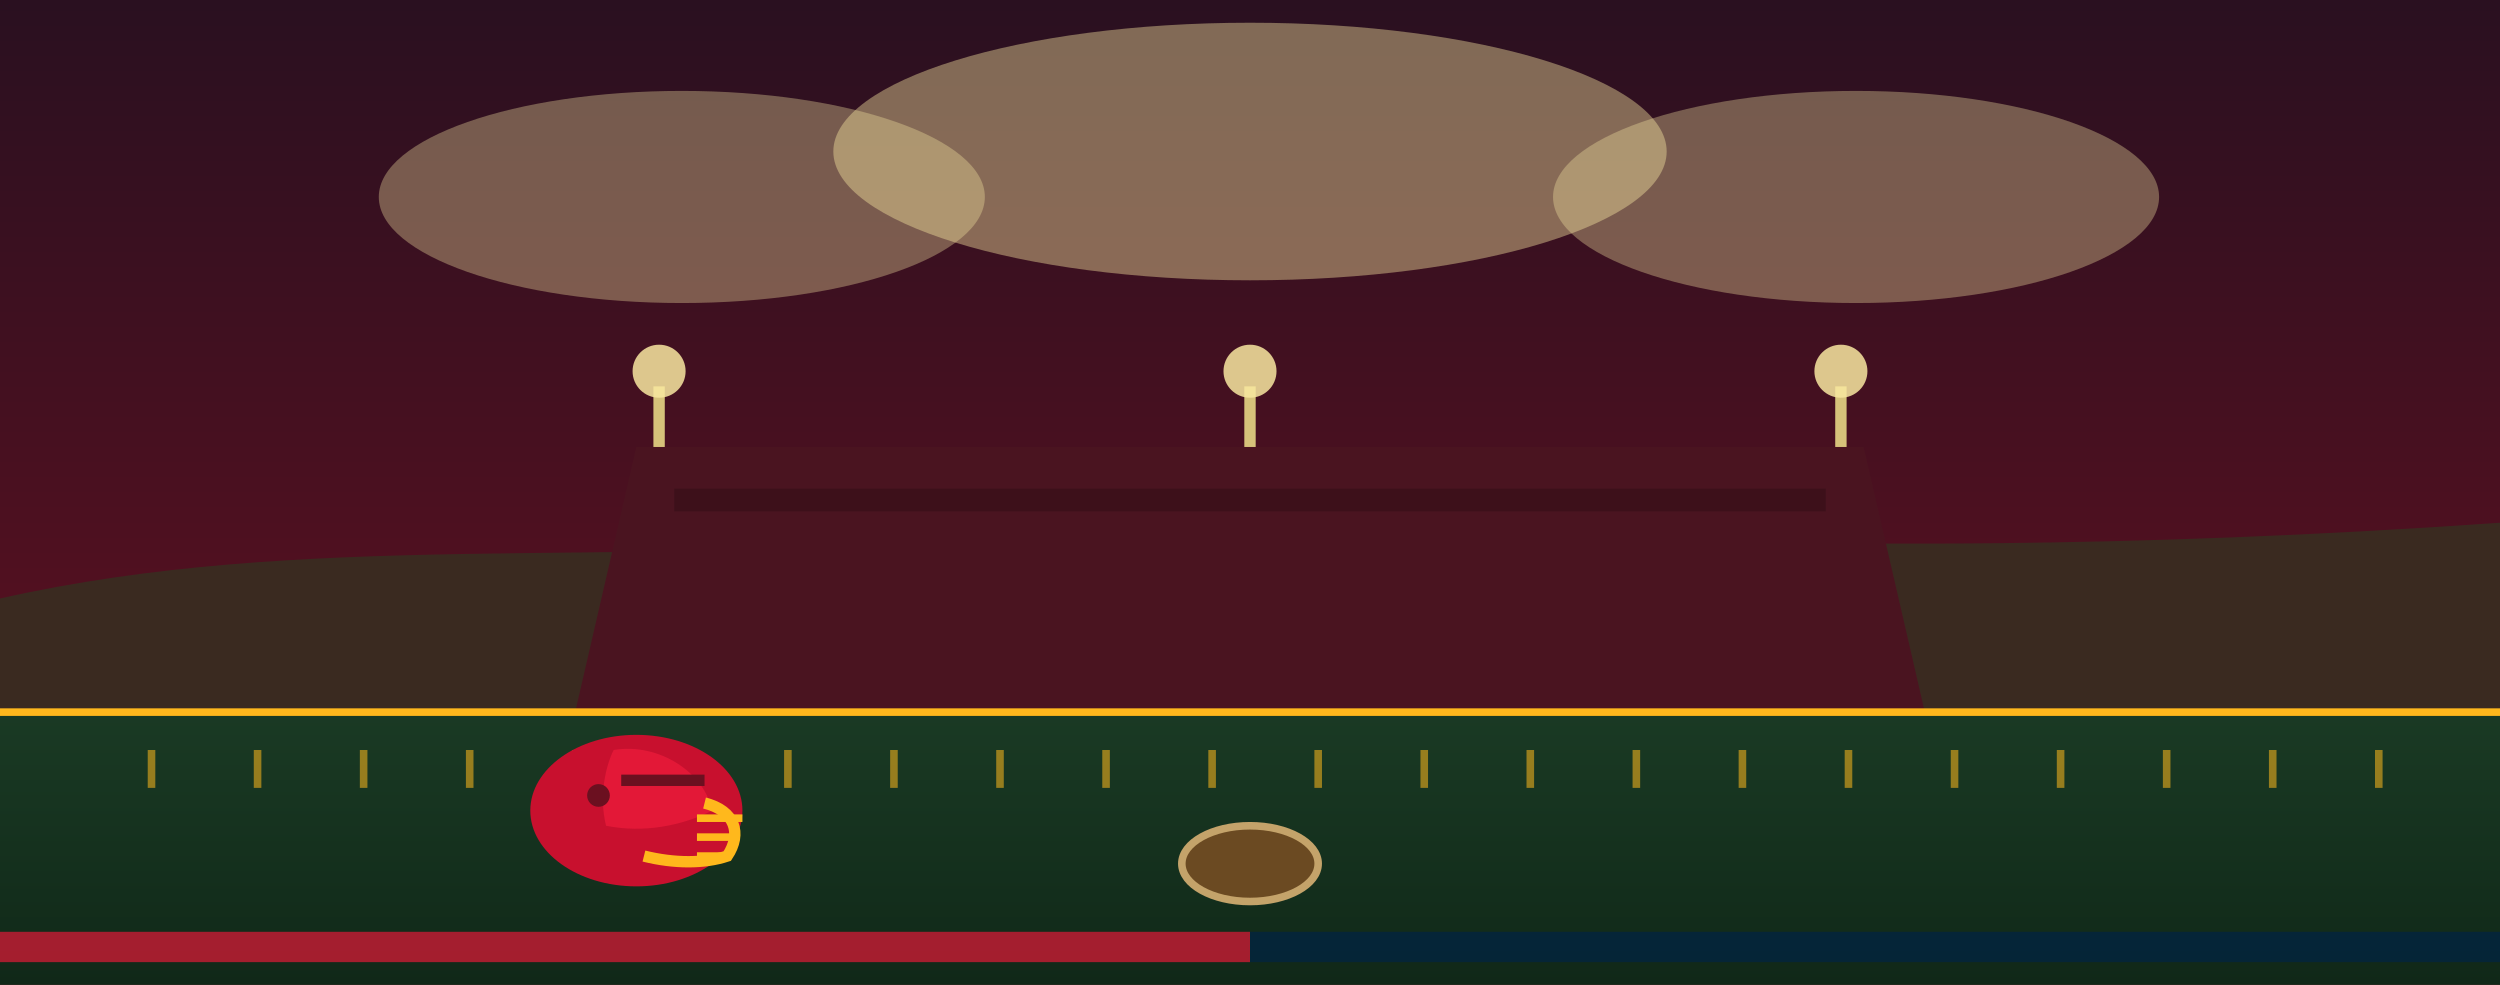
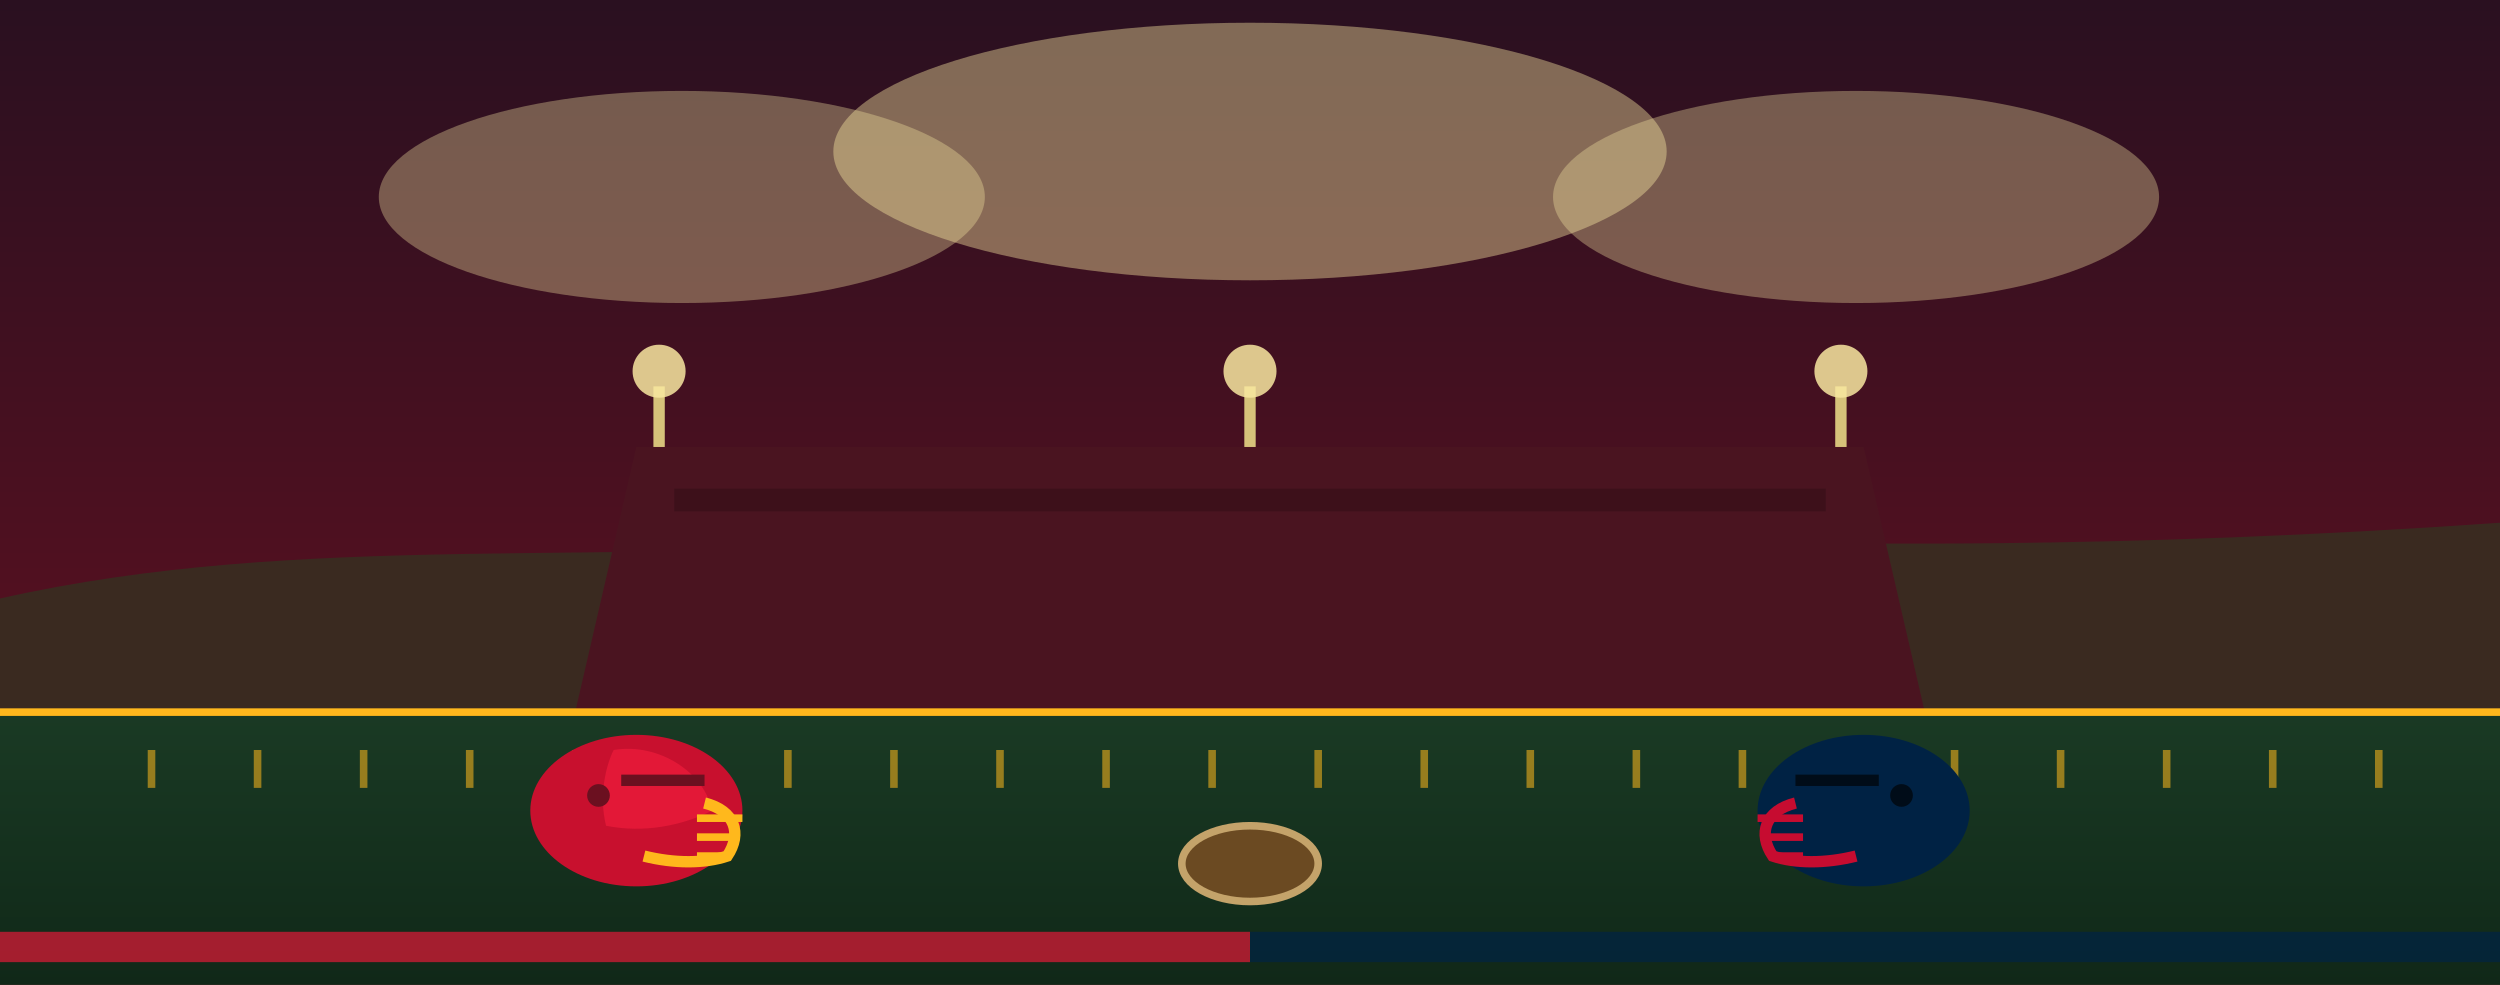
<svg xmlns="http://www.w3.org/2000/svg" viewBox="0 0 660 260" width="660" height="260" class="nrt-event-illustration" role="img">
  <defs>
    <linearGradient id="reviewhomene-sky" x1="0" y1="0" x2="0" y2="1">
      <stop offset="0%" stop-color="#2A1020" />
      <stop offset="100%" stop-color="#6B1020" />
    </linearGradient>
    <linearGradient id="reviewhomene-field" x1="0" y1="0" x2="0" y2="1">
      <stop offset="0%" stop-color="#1A3A24" />
      <stop offset="100%" stop-color="#102818" />
    </linearGradient>
  </defs>
  <rect width="660" height="260" fill="url(#reviewhomene-sky)" />
  <path d="M0 158 C80 140 160 150 260 142 C360 134 460 152 660 138 V190 H0Z" fill="#3A2A20" />
  <ellipse cx="180" cy="52" rx="80" ry="28" fill="#F6E7A2" opacity=".35" />
  <ellipse cx="330" cy="40" rx="110" ry="34" fill="#F8E7A0" opacity=".42" />
  <ellipse cx="490" cy="52" rx="80" ry="28" fill="#F6E7A2" opacity=".35" />
  <path d="M150,196 L168,118 H492 L510,196 Z" fill="#4A1420" />
  <path d="M178,132 H482" stroke="#000" opacity=".18" stroke-width="6" />
  <path d="M174,118 v-16" stroke="#D6C27A" stroke-width="3" />
  <circle cx="174" cy="98" r="7" fill="#F8E7A0" opacity=".85" />
  <path d="M330,118 v-16" stroke="#D6C27A" stroke-width="3" />
  <circle cx="330" cy="98" r="7" fill="#F8E7A0" opacity=".85" />
  <path d="M486,118 v-16" stroke="#D6C27A" stroke-width="3" />
  <circle cx="486" cy="98" r="7" fill="#F8E7A0" opacity=".85" />
  <rect x="0" y="188" width="660" height="72" fill="url(#reviewhomene-field)" />
  <path d="M0 188h660" stroke="#FFB81C" stroke-width="2" />
  <path d="M40 198v10" stroke="#FFB81C" stroke-width="2" opacity=".55" />
  <path d="M68 198v10" stroke="#FFB81C" stroke-width="2" opacity=".55" />
  <path d="M96 198v10" stroke="#FFB81C" stroke-width="2" opacity=".55" />
  <path d="M124 198v10" stroke="#FFB81C" stroke-width="2" opacity=".55" />
  <path d="M152 198v10" stroke="#FFB81C" stroke-width="2" opacity=".55" />
  <path d="M180 198v10" stroke="#FFB81C" stroke-width="2" opacity=".55" />
  <path d="M208 198v10" stroke="#FFB81C" stroke-width="2" opacity=".55" />
  <path d="M236 198v10" stroke="#FFB81C" stroke-width="2" opacity=".55" />
  <path d="M264 198v10" stroke="#FFB81C" stroke-width="2" opacity=".55" />
  <path d="M292 198v10" stroke="#FFB81C" stroke-width="2" opacity=".55" />
  <path d="M320 198v10" stroke="#FFB81C" stroke-width="2" opacity=".55" />
  <path d="M348 198v10" stroke="#FFB81C" stroke-width="2" opacity=".55" />
  <path d="M376 198v10" stroke="#FFB81C" stroke-width="2" opacity=".55" />
  <path d="M404 198v10" stroke="#FFB81C" stroke-width="2" opacity=".55" />
  <path d="M432 198v10" stroke="#FFB81C" stroke-width="2" opacity=".55" />
  <path d="M460 198v10" stroke="#FFB81C" stroke-width="2" opacity=".55" />
  <path d="M488 198v10" stroke="#FFB81C" stroke-width="2" opacity=".55" />
  <path d="M516 198v10" stroke="#FFB81C" stroke-width="2" opacity=".55" />
  <path d="M544 198v10" stroke="#FFB81C" stroke-width="2" opacity=".55" />
  <path d="M572 198v10" stroke="#FFB81C" stroke-width="2" opacity=".55" />
  <path d="M600 198v10" stroke="#FFB81C" stroke-width="2" opacity=".55" />
  <path d="M628 198v10" stroke="#FFB81C" stroke-width="2" opacity=".55" />
  <ellipse cx="330" cy="228" rx="18" ry="10" fill="#6B4A22" stroke="#C4A36A" stroke-width="2" />
  <g transform="translate(168,214) scale(1,1)">
    <ellipse cx="0" cy="0" rx="28" ry="20" fill="#C8102E" />
    <path d="M-6-16c12-2 24 6 26 16c-8 4-18 6-28 4c-2-8 0-16 2-20z" fill="#E31837" />
    <path d="M-4-8h22" stroke="#6B1020" stroke-width="3" fill="none" />
    <path d="M18-2c8 2 10 8 6 14c-6 2-14 2-22 0" fill="none" stroke="#FFB81C" stroke-width="3" />
    <path d="M16 2h12M16 7h11M16 12h9" stroke="#FFB81C" stroke-width="2" />
    <circle cx="-10" cy="-4" r="3" fill="#6B1020" />
  </g>
-   <g transform="translate(-492,214) scale(-1,1)">
+   <g transform="translate(492,214) scale(-1,1)">
    <ellipse cx="0" cy="0" rx="28" ry="20" fill="#002244" />
    <path d="M-6-16c12-2 24 6 26 16c-8 4-18 6-28 4c-2-8 0-16 2-20z" fill="#002244" />
    <path d="M-4-8h22" stroke="#000C18" stroke-width="3" fill="none" />
    <path d="M18-2c8 2 10 8 6 14c-6 2-14 2-22 0" fill="none" stroke="#C60C30" stroke-width="3" />
    <path d="M16 2h12M16 7h11M16 12h9" stroke="#C60C30" stroke-width="2" />
    <circle cx="-10" cy="-4" r="3" fill="#000C18" />
  </g>
  <path d="M0 250h330" stroke="#E31837" stroke-width="8" opacity=".7" />
  <path d="M330 250h330" stroke="#002244" stroke-width="8" opacity=".7" />
</svg>
